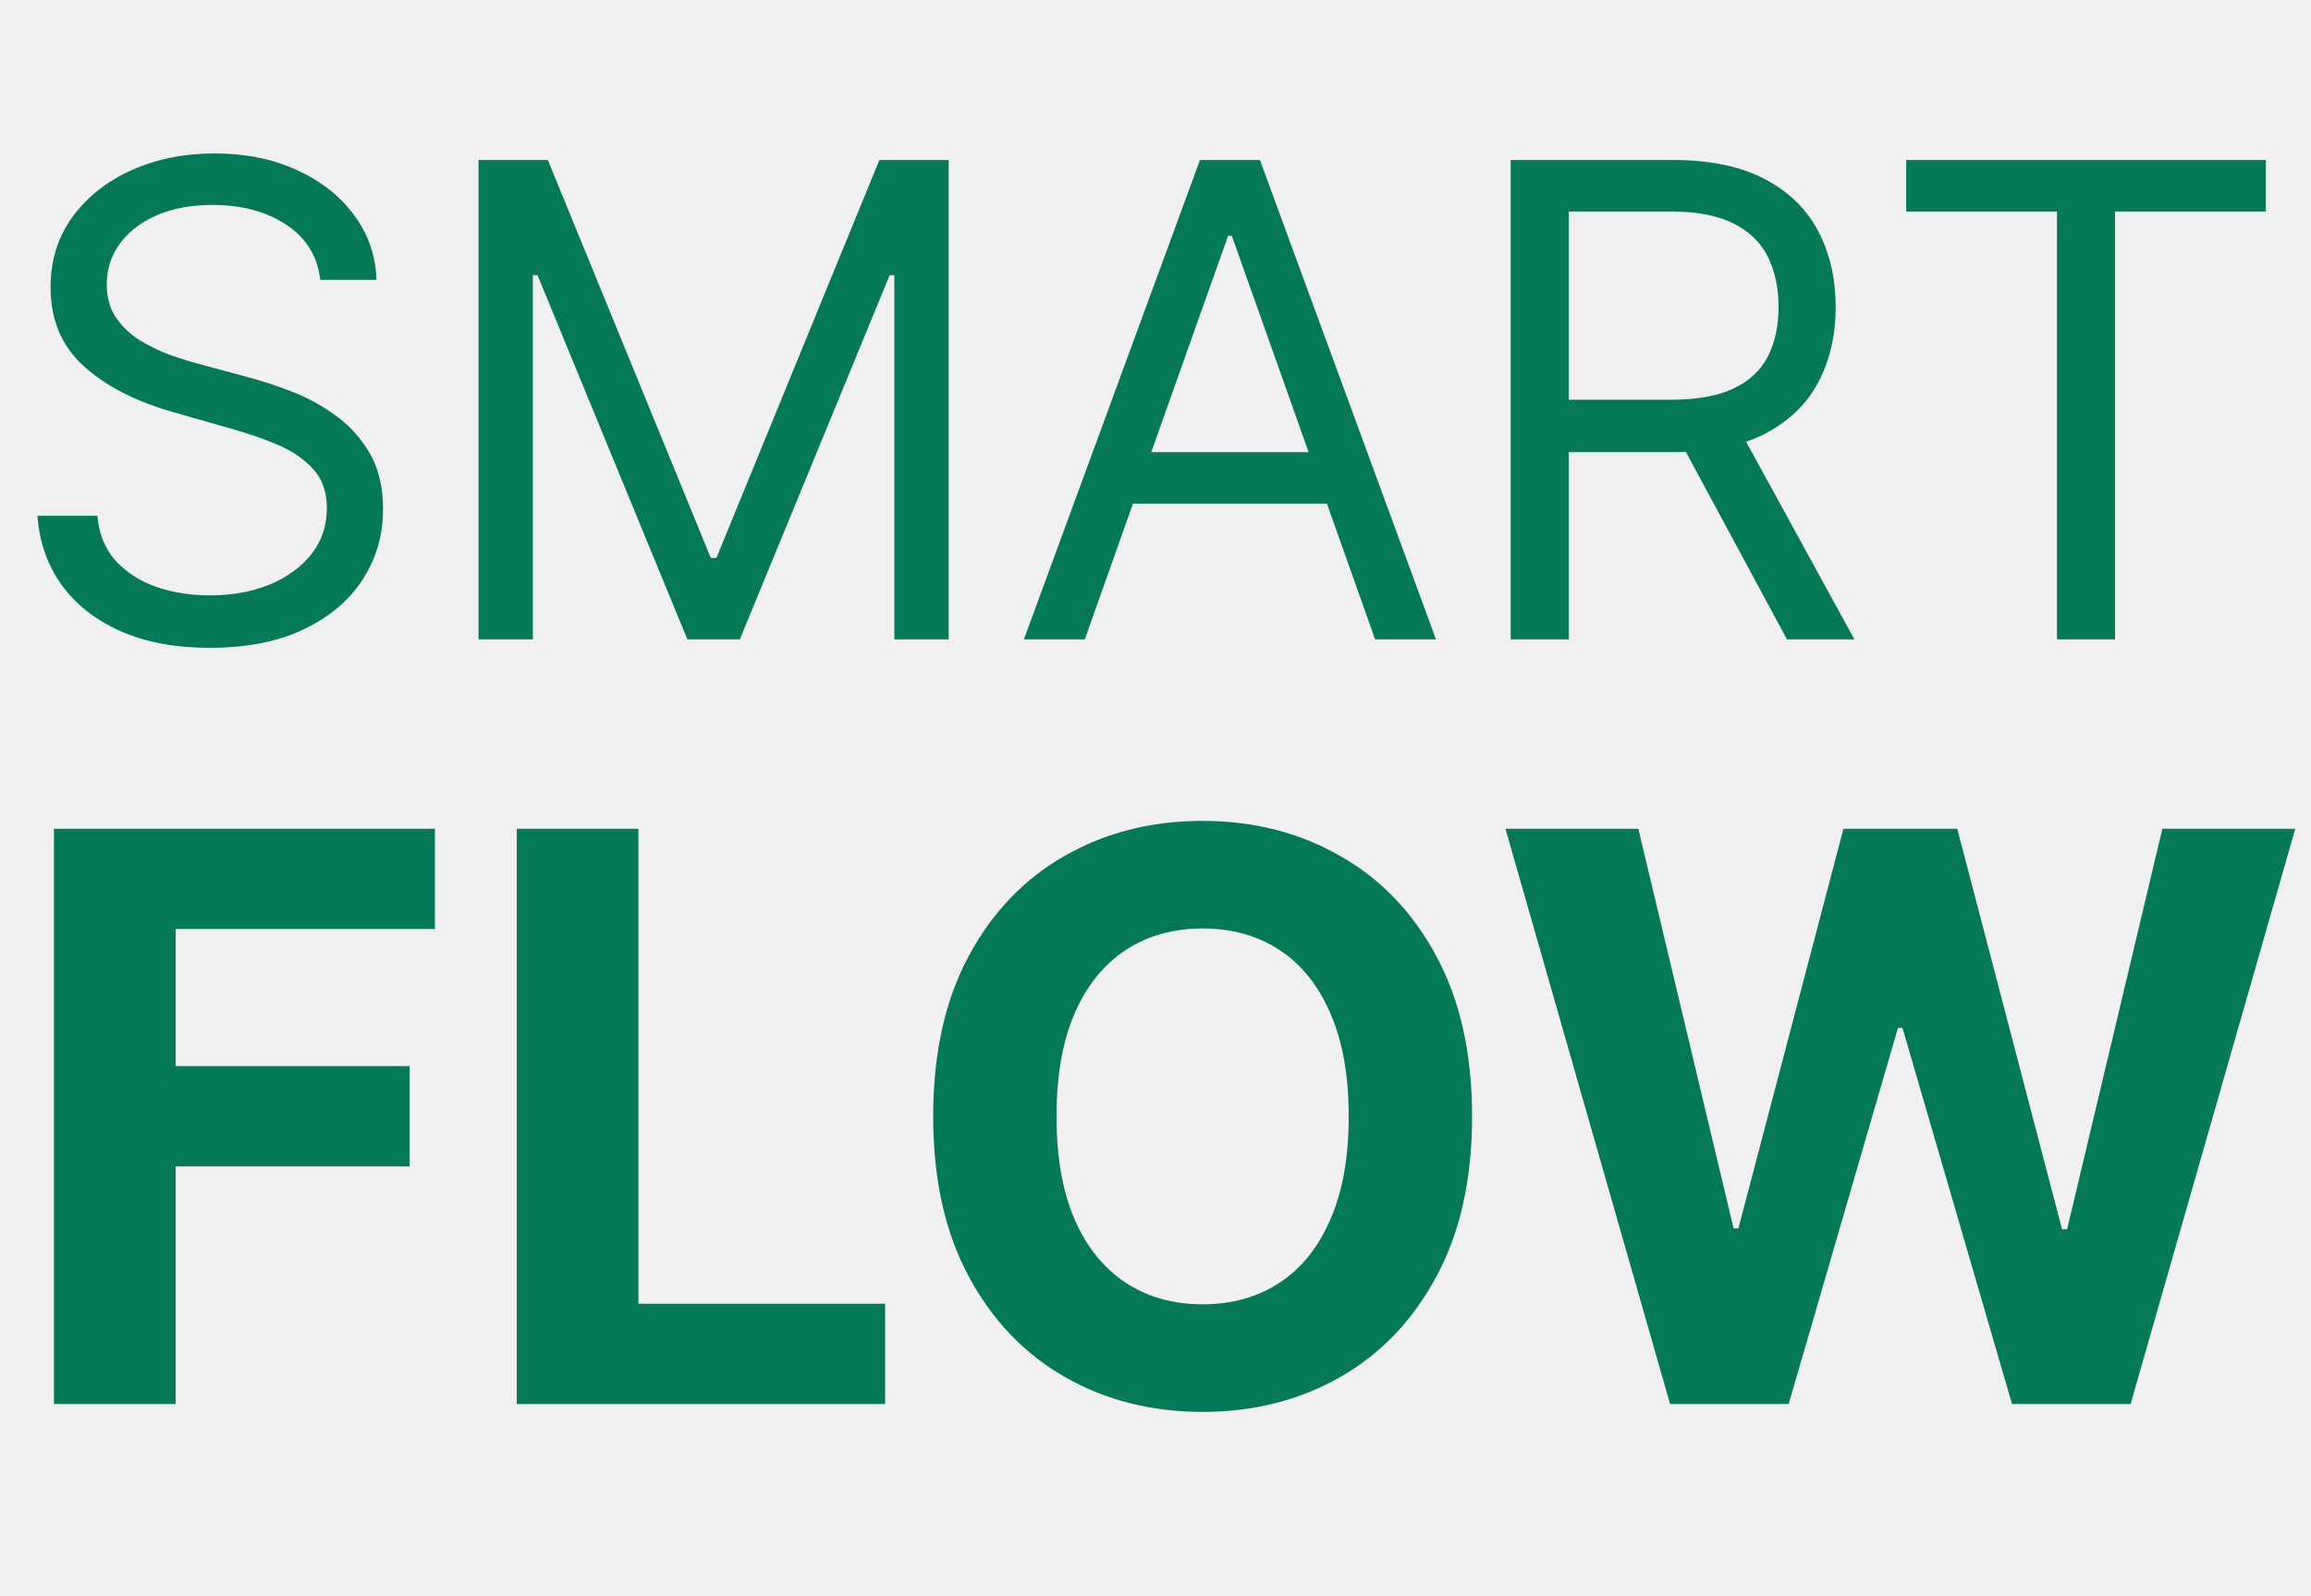
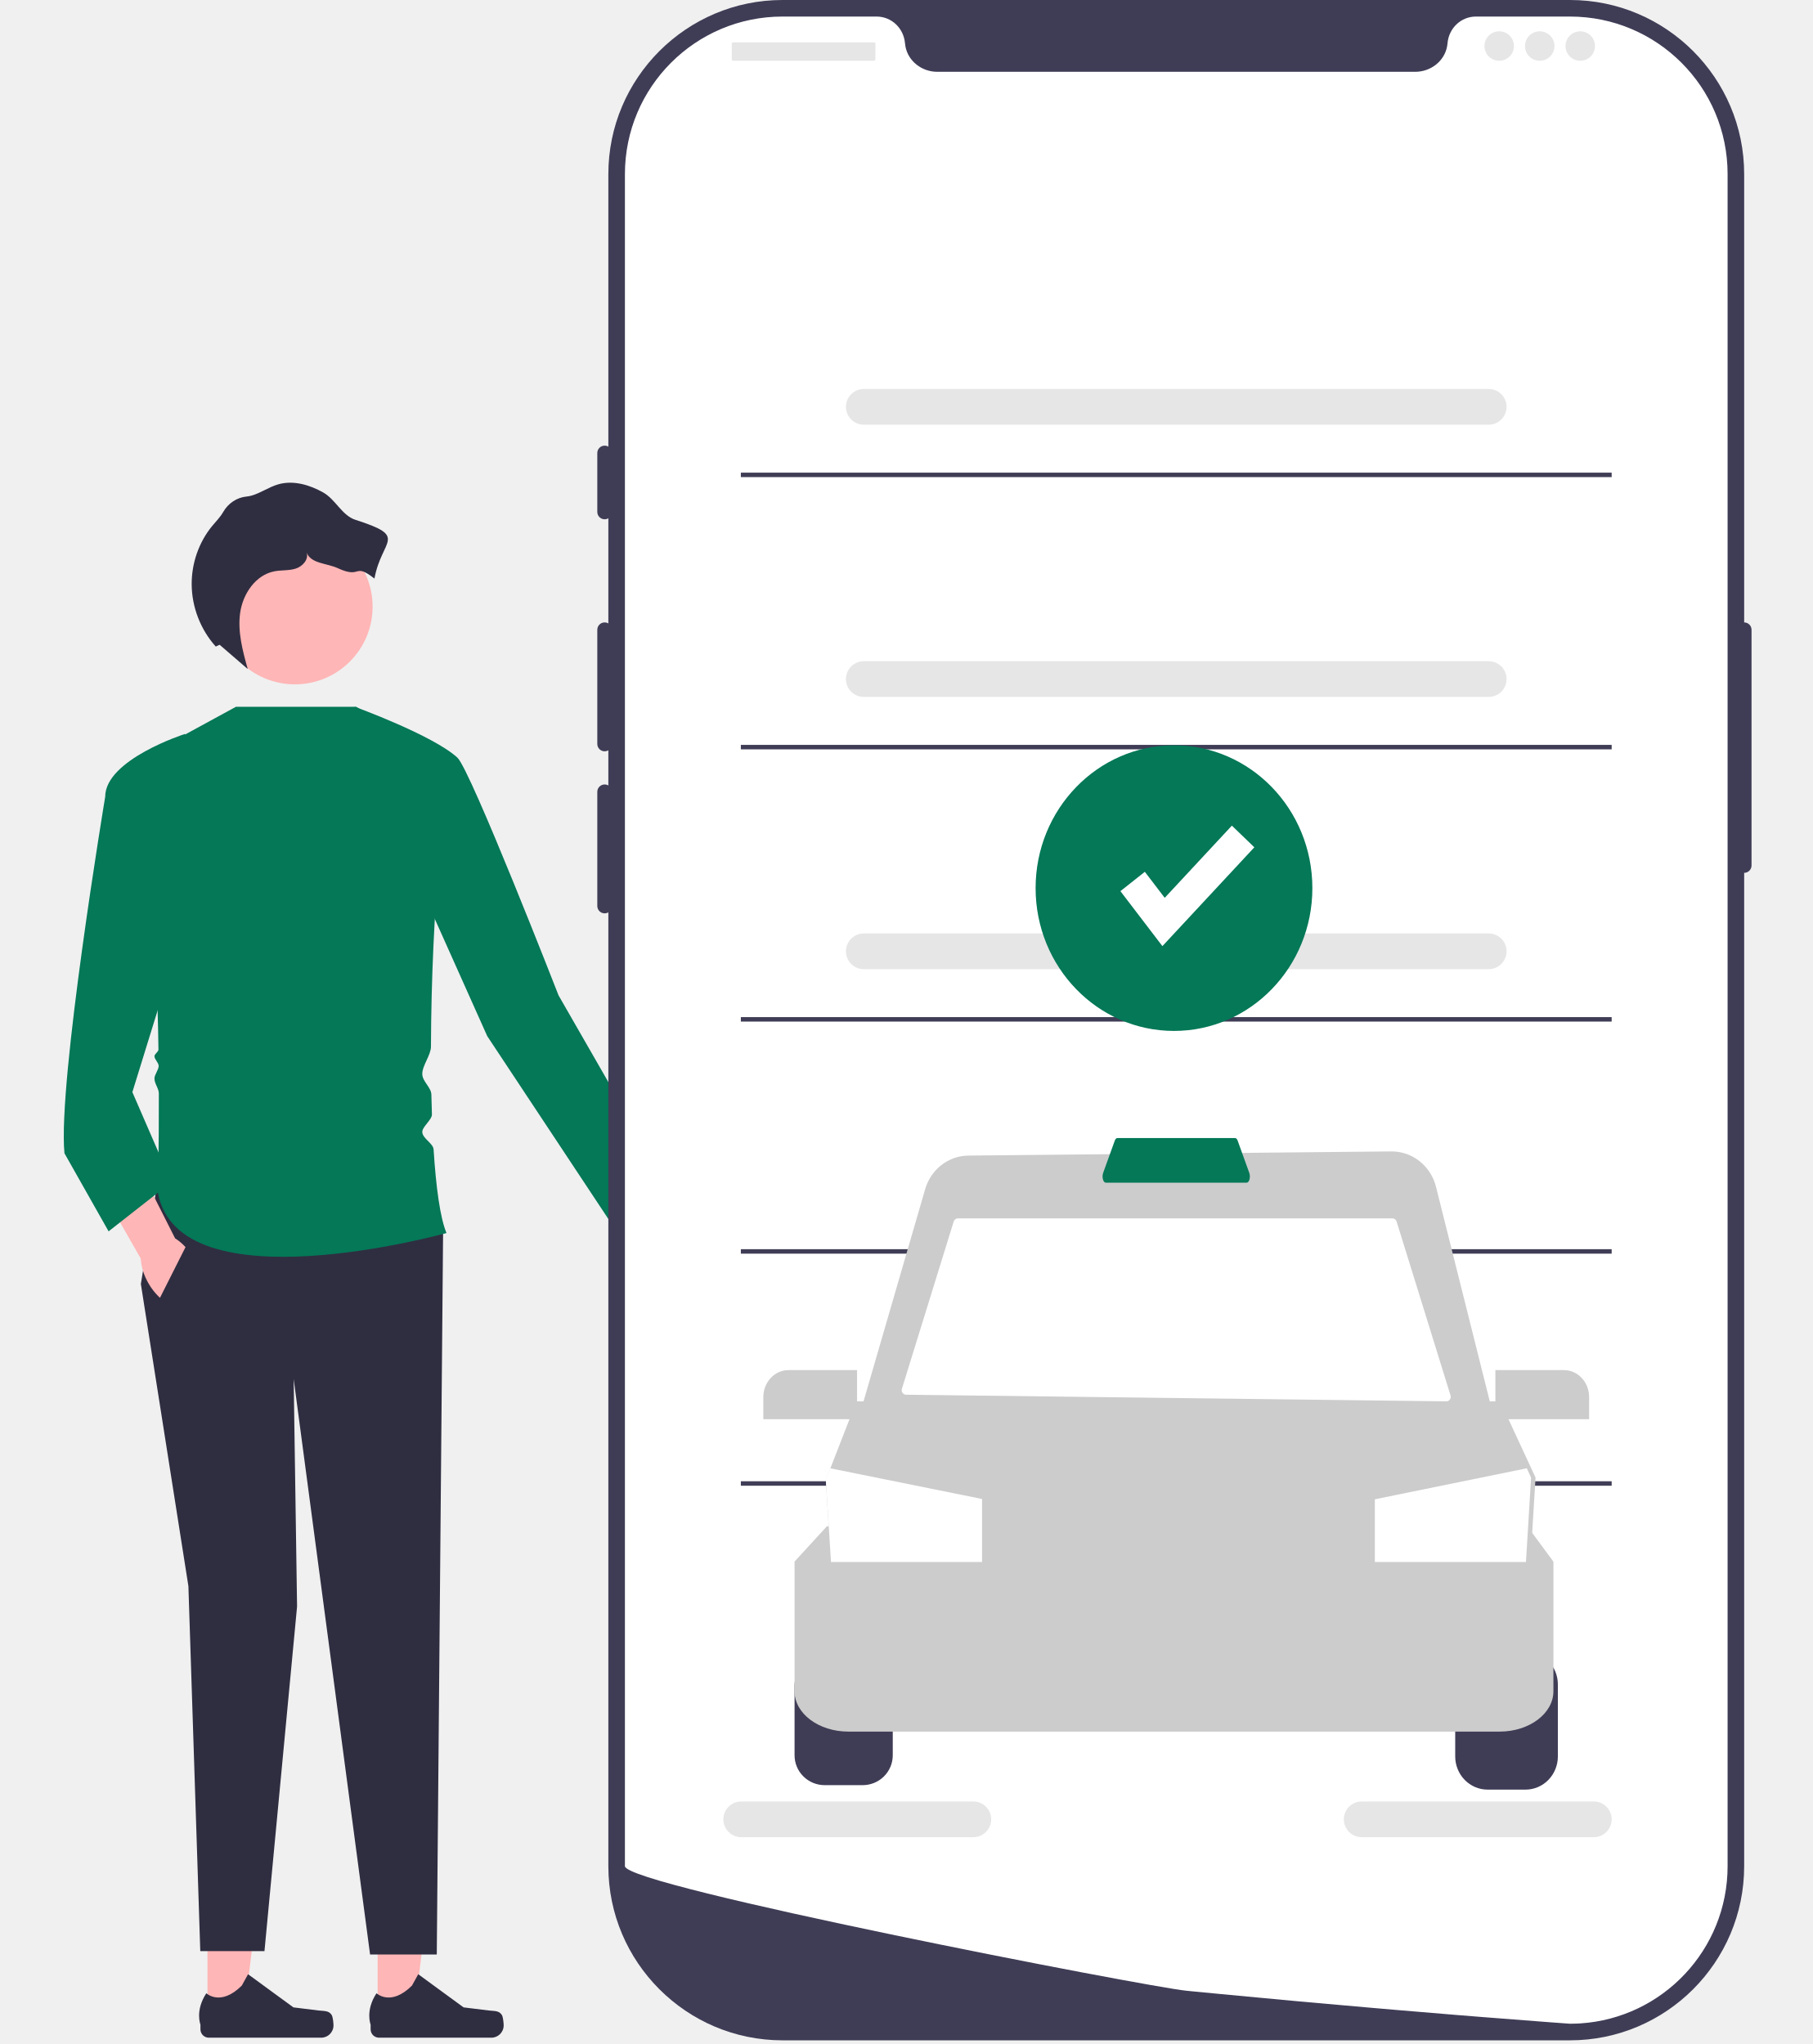
- <svg xmlns="http://www.w3.org/2000/svg" width="701" height="484" viewBox="0 0 701 484" fill="none">
-   <path d="M97.159 84.909C96.307 77.712 92.85 72.125 86.79 68.148C80.729 64.171 73.296 62.182 64.489 62.182C58.049 62.182 52.415 63.224 47.585 65.307C42.803 67.39 39.062 70.255 36.364 73.901C33.712 77.546 32.386 81.689 32.386 86.329C32.386 90.212 33.31 93.55 35.156 96.344C37.05 99.09 39.465 101.386 42.401 103.233C45.336 105.032 48.414 106.524 51.633 107.707C54.853 108.844 57.812 109.767 60.511 110.477L75.284 114.455C79.072 115.449 83.286 116.822 87.926 118.574C92.614 120.326 97.088 122.717 101.349 125.747C105.658 128.73 109.209 132.565 112.003 137.253C114.796 141.94 116.193 147.693 116.193 154.511C116.193 162.371 114.134 169.473 110.014 175.818C105.942 182.163 99.976 187.205 92.117 190.946C84.304 194.687 74.811 196.557 63.636 196.557C53.22 196.557 44.2 194.876 36.577 191.514C29.001 188.152 23.035 183.465 18.679 177.452C14.37 171.438 11.932 164.455 11.364 156.5H29.546C30.019 161.992 31.866 166.538 35.085 170.136C38.352 173.687 42.472 176.339 47.443 178.091C52.462 179.795 57.86 180.648 63.636 180.648C70.36 180.648 76.397 179.559 81.747 177.381C87.097 175.155 91.335 172.078 94.46 168.148C97.585 164.17 99.148 159.53 99.148 154.227C99.148 149.398 97.798 145.468 95.099 142.438C92.401 139.407 88.849 136.945 84.446 135.051C80.043 133.157 75.284 131.5 70.171 130.08L52.273 124.966C40.909 121.699 31.913 117.035 25.284 110.974C18.655 104.914 15.341 96.983 15.341 87.182C15.341 79.038 17.543 71.936 21.946 65.875C26.397 59.767 32.363 55.032 39.844 51.67C47.372 48.261 55.776 46.557 65.057 46.557C74.432 46.557 82.765 48.238 90.057 51.599C97.349 54.914 103.125 59.459 107.386 65.236C111.695 71.012 113.968 77.57 114.205 84.909H97.159ZM145.153 48.545H166.175L215.607 169.284H217.312L266.744 48.545H287.766V194H271.289V83.489H269.869L224.414 194H208.505L163.05 83.489H161.63V194H145.153V48.545ZM329.048 194H310.582L363.991 48.545H382.173L435.582 194H417.116L373.651 71.557H372.514L329.048 194ZM335.866 137.182H410.298V152.807H335.866V137.182ZM458.239 194V48.545H507.386C518.75 48.545 528.078 50.487 535.369 54.369C542.661 58.205 548.059 63.484 551.562 70.207C555.066 76.931 556.818 84.578 556.818 93.148C556.818 101.718 555.066 109.317 551.562 115.946C548.059 122.575 542.685 127.783 535.44 131.571C528.196 135.312 518.939 137.182 507.67 137.182H467.898V121.273H507.102C514.867 121.273 521.117 120.136 525.852 117.864C530.634 115.591 534.091 112.371 536.222 108.205C538.4 103.991 539.489 98.972 539.489 93.148C539.489 87.324 538.4 82.234 536.222 77.878C534.044 73.522 530.563 70.16 525.781 67.793C520.999 65.378 514.678 64.171 506.818 64.171H475.852V194H458.239ZM526.705 128.659L562.5 194H542.045L506.818 128.659H526.705ZM578.214 64.171V48.545H687.305V64.171H641.566V194H623.952V64.171H578.214Z" fill="#047857" />
-   <path d="M16.366 426V251.455H131.934V281.881H53.269V323.472H124.264V353.898H53.269V426H16.366ZM156.756 426V251.455H193.66V395.574H268.489V426H156.756ZM446.529 338.727C446.529 357.761 442.921 373.955 435.705 387.307C428.546 400.659 418.773 410.858 406.387 417.903C394.058 424.892 380.194 428.386 364.796 428.386C349.285 428.386 335.364 424.864 323.035 417.818C310.705 410.773 300.961 400.574 293.802 387.222C286.643 373.869 283.063 357.705 283.063 338.727C283.063 319.693 286.643 303.5 293.802 290.148C300.961 276.795 310.705 266.625 323.035 259.636C335.364 252.591 349.285 249.068 364.796 249.068C380.194 249.068 394.058 252.591 406.387 259.636C418.773 266.625 428.546 276.795 435.705 290.148C442.921 303.5 446.529 319.693 446.529 338.727ZM409.114 338.727C409.114 326.398 407.268 316 403.575 307.534C399.938 299.068 394.796 292.648 388.148 288.273C381.501 283.898 373.717 281.71 364.796 281.71C355.876 281.71 348.092 283.898 341.444 288.273C334.796 292.648 329.626 299.068 325.933 307.534C322.296 316 320.478 326.398 320.478 338.727C320.478 351.057 322.296 361.455 325.933 369.92C329.626 378.386 334.796 384.807 341.444 389.182C348.092 393.557 355.876 395.744 364.796 395.744C373.717 395.744 381.501 393.557 388.148 389.182C394.796 384.807 399.938 378.386 403.575 369.92C407.268 361.455 409.114 351.057 409.114 338.727ZM506.593 426L456.65 251.455H496.962L525.854 372.733H527.303L559.178 251.455H593.695L625.485 372.989H627.019L655.911 251.455H696.224L646.281 426H610.315L577.076 311.881H575.712L542.559 426H506.593Z" fill="#047857" />
+ <svg xmlns="http://www.w3.org/2000/svg" width="406" height="458" viewBox="0 0 406 458" fill="none">
+   <g clip-path="url(#clip0_3_2)">
+     <path d="M155.533 279.994C157.838 284.457 157.405 289.264 154.565 290.731C151.725 292.198 147.554 289.769 145.249 285.307C144.24 283.353 143.756 281.334 143.768 279.558L134.237 260.526L143.264 256.243L151.701 275.459C153.157 276.477 154.524 278.041 155.533 279.994Z" fill="#FFB6B6" />
+     <path d="M84.605 451.718L92.732 451.717L96.597 420.372L84.604 420.373L84.605 451.718Z" fill="#FFB6B6" />
+     <path d="M112.447 451.533C112.7 451.959 112.834 453.335 112.834 453.83C112.834 455.354 111.599 456.588 110.076 456.588H84.909C83.87 456.588 83.028 455.746 83.028 454.707V453.659C83.028 453.659 81.783 450.51 84.346 446.629C84.346 446.629 87.532 449.668 92.292 444.908L93.695 442.365L103.857 449.796L109.489 450.489C110.721 450.641 111.813 450.466 112.447 451.533Z" fill="#2F2E41" />
+     <path d="M46.481 451.718L54.608 451.717L58.473 420.372L46.48 420.373L46.481 451.718Z" fill="#FFB6B6" />
+     <path d="M74.323 451.533C74.576 451.959 74.71 453.335 74.71 453.83C74.71 455.354 73.475 456.588 71.951 456.588H46.785C45.746 456.588 44.904 455.746 44.904 454.707V453.659C44.904 453.659 43.659 450.51 46.222 446.629C46.222 446.629 49.407 449.668 54.168 444.908L55.571 442.365L65.732 449.796L71.365 450.489C72.597 450.641 73.689 450.466 74.323 451.533Z" fill="#2F2E41" />
+     <path d="M34.978 266.777L31.555 287.698L42.206 355.406L44.868 437.188H59.248L66.55 359.97L65.789 309L82.906 437.948H97.849L99.263 276.287L34.978 266.777Z" fill="#2F2E41" />
+     <path d="M52.856 158.369H79.776L103.066 172.063C99.442 171.141 96.641 204.771 96.546 234.486C96.54 236.46 94.583 238.73 94.601 240.659C94.617 242.321 96.604 243.648 96.638 245.26C96.671 246.767 96.711 248.249 96.761 249.7C96.802 250.904 94.548 252.5 94.601 253.659C94.669 255.139 97.048 256.168 97.136 257.561C97.679 266.127 98.615 272.913 100.023 276.287C100.023 276.287 39.923 293.024 35.359 267.158C35.359 267.158 35.62 257.861 35.583 245.022C35.58 243.883 34.61 242.85 34.601 241.659C34.595 240.774 35.552 239.741 35.543 238.831C35.535 238.083 34.611 237.422 34.601 236.659C34.595 236.204 35.504 235.652 35.497 235.193C35.132 210.779 33.492 180.012 27.751 172.063L52.856 158.369Z" fill="#047857" />
+     <path d="M79.483 158.369C79.483 158.369 96.927 164.708 102.462 169.758C105.403 172.442 125.129 223.034 125.129 223.034L152.526 270.748L138.285 276.158L109.153 232.163L96.22 203.254L79.483 158.369Z" fill="#047857" />
+     <path d="M43.301 281.8C45.846 286.131 45.674 290.954 42.918 292.573C40.162 294.192 35.865 291.994 33.321 287.663C32.207 285.767 31.614 283.777 31.53 282.003L20.98 263.516L29.76 258.75L39.229 277.48C40.738 278.417 42.188 279.904 43.301 281.8Z" fill="#FFB6B6" />
+     <path d="M49.053 181.953L41.445 164.455C41.445 164.455 23.567 170.161 23.567 178.529C23.567 178.529 12.916 242.433 14.438 258.409L24.328 275.907L38.402 264.875L29.653 244.715L49.053 181.953Z" fill="#047857" />
+     <path d="M33.407 295.629L42.38 277.808L52.856 292.263L43.428 301.392L33.407 295.629Z" fill="#2F2E41" />
+     <path d="M66.063 153.342C75.678 153.342 83.473 145.547 83.473 135.932C83.473 126.316 75.678 118.521 66.063 118.521C56.447 118.521 48.652 126.316 48.652 135.932C48.652 145.547 56.447 153.342 66.063 153.342Z" fill="#FFB6B6" />
+     <path d="M79.639 116.483C76.614 115.514 75.182 111.915 72.415 110.355C69.354 108.63 65.692 107.553 62.317 108.529C60.246 109.128 58.442 110.451 56.37 111.045C56.008 111.149 55.626 111.221 55.239 111.258C53.011 111.47 51.097 112.807 49.984 114.749L49.955 114.799C49.301 115.918 48.371 116.844 47.546 117.844C44.536 121.492 42.907 126.232 42.941 130.961C42.977 136.045 44.933 141.092 48.332 144.872L49.2 144.472C51.298 146.284 53.397 148.097 55.495 149.909C54.353 145.789 53.2 141.524 53.805 137.291C54.41 133.058 57.256 128.835 61.453 128.018C63.041 127.709 64.715 127.896 66.256 127.405C67.797 126.914 69.217 125.33 68.688 123.801C69.643 126.324 73.202 126.175 75.652 127.304C81.136 129.83 79.128 125.926 83.888 129.64C85.496 120.729 91.655 120.331 79.639 116.483Z" fill="#2F2E41" />
+     <path d="M351.722 457.176H175.297C153.785 457.176 136.284 439.675 136.284 418.162V39.013C136.284 17.501 153.785 0 175.297 0H351.722C373.233 0 390.735 17.501 390.735 39.013V418.162C390.735 439.675 373.233 457.176 351.722 457.176Z" fill="#3F3D56" />
+     <path d="M390.735 139.464C389.825 139.464 389.084 140.204 389.084 141.114V193.928C389.084 194.839 389.825 195.579 390.735 195.579C391.645 195.579 392.385 194.839 392.385 193.928V141.114C392.385 140.204 391.645 139.464 390.735 139.464Z" fill="#3F3D56" />
+     <path d="M387.022 39.014V418.156C387.022 436.88 372.448 452.197 354.021 453.385H354.012C353.74 453.401 353.468 453.418 353.187 453.426C352.7 453.451 352.213 453.459 351.718 453.459C351.718 453.459 349.903 453.327 346.585 453.08C343.235 452.832 338.358 452.461 332.276 451.974C330.452 451.833 328.529 451.677 326.499 451.512C322.456 451.182 318.016 450.818 313.254 450.406C311.356 450.249 309.392 450.076 307.387 449.902C297.138 449.019 285.659 447.988 273.553 446.816C271.506 446.626 269.443 446.428 267.364 446.222C266.819 446.164 266.266 446.115 265.713 446.057C257.081 445.207 139.997 422.579 139.997 418.156V39.014C139.997 19.514 155.801 3.71 175.301 3.71H196.377C199.744 3.71 202.451 6.335 202.74 9.693C202.764 9.916 202.789 10.139 202.83 10.362C203.441 13.737 206.536 16.089 209.968 16.089H317.051C320.483 16.089 323.578 13.737 324.189 10.362C324.23 10.139 324.255 9.916 324.28 9.693C324.568 6.335 327.275 3.71 330.642 3.71H351.718C371.218 3.71 387.022 19.514 387.022 39.014Z" fill="white" />
+     <path d="M135.459 99.853C134.548 99.853 133.808 100.593 133.808 101.503V114.707C133.808 115.617 134.548 116.357 135.459 116.357C136.369 116.357 137.109 115.617 137.109 114.707V101.503C137.109 100.593 136.369 99.853 135.459 99.853Z" fill="#3F3D56" />
+     <path d="M135.459 139.464C134.548 139.464 133.808 140.204 133.808 141.114V166.696C133.808 167.606 134.548 168.346 135.459 168.346C136.369 168.346 137.109 167.606 137.109 166.696V141.114C137.109 140.204 136.369 139.464 135.459 139.464Z" fill="#3F3D56" />
+     <path d="M135.459 175.773C134.548 175.773 133.808 176.514 133.808 177.424V203.006C133.808 203.916 134.548 204.656 135.459 204.656C136.369 204.656 137.109 203.916 137.109 203.006V177.424C137.109 176.514 136.369 175.773 135.459 175.773Z" fill="#3F3D56" />
+     <path d="M195.803 9.49H164.239C164.068 9.49 163.929 9.629 163.929 9.8V13.306C163.929 13.477 164.068 13.616 164.239 13.616H195.803C195.974 13.616 196.113 13.477 196.113 13.306V9.8C196.113 9.629 195.974 9.49 195.803 9.49Z" fill="#E6E6E6" />
+     <path d="M335.857 13.616C337.68 13.616 339.158 12.139 339.158 10.316C339.158 8.492 337.68 7.015 335.857 7.015C334.034 7.015 332.556 8.492 332.556 10.316C332.556 12.139 334.034 13.616 335.857 13.616Z" fill="#E6E6E6" />
+     <path d="M344.935 13.616C346.758 13.616 348.236 12.139 348.236 10.316C348.236 8.492 346.758 7.015 344.935 7.015C343.112 7.015 341.634 8.492 341.634 10.316C341.634 12.139 343.112 13.616 344.935 13.616Z" fill="#E6E6E6" />
+     <path d="M354.012 13.616C355.835 13.616 357.313 12.139 357.313 10.316C357.313 8.492 355.835 7.015 354.012 7.015C352.189 7.015 350.711 8.492 350.711 10.316C350.711 12.139 352.189 13.616 354.012 13.616Z" fill="#E6E6E6" />
+     <path d="M333.509 95.159H193.51C191.304 95.159 189.51 93.365 189.51 91.159C189.51 88.953 191.304 87.159 193.51 87.159H333.509C335.715 87.159 337.509 88.953 337.509 91.159C337.509 93.365 335.715 95.159 333.509 95.159Z" fill="#E6E6E6" />
+     <path d="M357.05 411.659H305.05C302.844 411.659 301.05 409.865 301.05 407.659C301.05 405.453 302.844 403.659 305.05 403.659H357.05C359.255 403.659 361.05 405.453 361.05 407.659C361.05 409.865 359.255 411.659 357.05 411.659Z" fill="#E6E6E6" />
+     <path d="M218.05 411.659H166.05C163.844 411.659 162.05 409.865 162.05 407.659C162.05 405.453 163.844 403.659 166.05 403.659H218.05C220.255 403.659 222.05 405.453 222.05 407.659C222.05 409.865 220.255 411.659 218.05 411.659Z" fill="#E6E6E6" />
+     <path d="M361.05 105.907H165.969V106.907H361.05V105.907Z" fill="#3F3D56" />
+     <path d="M333.509 156.159H193.51C191.304 156.159 189.51 154.365 189.51 152.159C189.51 149.953 191.304 148.159 193.51 148.159H333.509C335.715 148.159 337.509 149.953 337.509 152.159C337.509 154.365 335.715 156.159 333.509 156.159Z" fill="#E6E6E6" />
+     <path d="M361.05 166.907H165.969V167.907H361.05V166.907Z" fill="#3F3D56" />
+     <path d="M333.509 217.159H193.51C191.304 217.159 189.51 215.365 189.51 213.159C189.51 210.953 191.304 209.159 193.51 209.159H333.509C335.715 209.159 337.509 210.953 337.509 213.159C337.509 215.365 335.715 217.159 333.509 217.159Z" fill="#E6E6E6" />
+     <path d="M361.05 227.907H165.969V228.907H361.05V227.907Z" fill="#3F3D56" />
+     <path d="M361.05 279.907H165.969V280.907H361.05V279.907Z" fill="#3F3D56" />
+     <path d="M361.05 331.907H165.969V332.907H361.05V331.907Z" fill="#3F3D56" />
+     <path d="M184.731 371C182.947 371.002 181.236 371.707 179.974 372.96C178.712 374.212 178.002 375.911 178 377.683V393.317C178.002 395.089 178.712 396.788 179.974 398.04C181.236 399.293 182.947 399.998 184.731 400H193.269C195.053 399.998 196.764 399.293 198.026 398.04C199.288 396.788 199.998 395.089 200 393.317V377.683C199.998 375.911 199.288 374.212 198.026 372.96C196.764 371.707 195.053 371.002 193.269 371H184.731Z" fill="#3F3D56" />
+     <path d="M341.76 401H333.24C331.32 400.998 329.48 400.214 328.123 398.82C326.766 397.427 326.002 395.538 326 393.567V377.433C326.002 375.462 326.766 373.573 328.123 372.18C329.48 370.786 331.32 370.002 333.24 370H341.76C343.68 370.002 345.52 370.786 346.877 372.18C348.234 373.573 348.998 375.462 349 377.433V393.567C348.998 395.538 348.234 397.427 346.877 398.82C345.52 400.214 343.68 400.998 341.76 401Z" fill="#3F3D56" />
+     <path d="M335.957 388H190.043C183.402 388 178 383.945 178 378.961V349.9L185.242 342H342.166L348 349.917V378.961C348 383.945 342.598 388 335.957 388Z" fill="#CCCCCC" />
+     <path d="M342.416 357H186.584L185 331.645L186.008 329.051L191.865 314H336.08L344 331.091L342.416 357Z" fill="#CCCCCC" />
+     <path d="M343 331.086L341.852 350H308V335.949L342.037 329L343 331.086Z" fill="white" />
+     <path d="M220 335.877V350H186.16L185 331.531L185.988 329L220 335.877Z" fill="white" />
+     <path d="M335 319H192L207.252 266.479C207.874 264.31 209.155 262.405 210.906 261.046C212.657 259.687 214.784 258.946 216.974 258.932L311.678 258C313.966 257.978 316.196 258.746 318.012 260.184C319.829 261.623 321.127 263.647 321.7 265.936L335 319Z" fill="#CCCCCC" />
+     <path d="M324.01 314L202.966 312.514C202.813 312.512 202.663 312.473 202.527 312.4C202.391 312.327 202.274 312.222 202.185 312.093C202.095 311.965 202.036 311.816 202.012 311.659C201.988 311.503 202 311.343 202.047 311.192L213.651 273.704C213.714 273.499 213.838 273.321 214.006 273.195C214.173 273.068 214.375 273 214.582 273H311.94C312.147 273 312.349 273.068 312.516 273.194C312.684 273.321 312.808 273.499 312.871 273.703L324.953 312.678C325.001 312.831 325.012 312.993 324.987 313.151C324.962 313.31 324.901 313.46 324.809 313.589C324.717 313.718 324.596 313.823 324.457 313.894C324.319 313.966 324.165 314.002 324.01 314Z" fill="white" />
+     <path d="M279.29 265H247.71C247.444 265 247.203 264.713 247.08 264.25C246.958 263.776 246.976 263.272 247.131 262.81L249.735 255.588C249.867 255.22 250.084 255 250.314 255H276.686C276.916 255 277.133 255.22 277.265 255.588L279.869 262.81C280.024 263.272 280.042 263.776 279.92 264.25C279.797 264.713 279.556 265 279.29 265Z" fill="#047857" />
+     <path d="M192 318H171V313.044C171.002 311.441 171.595 309.905 172.65 308.772C173.705 307.639 175.136 307.002 176.628 307H192V318Z" fill="#CCCCCC" />
+     <path d="M356 318H335V307H350.372C351.864 307.002 353.295 307.639 354.35 308.772C355.405 309.905 355.998 311.441 356 313.044V318Z" fill="#CCCCCC" />
+     <path d="M263 231C280.121 231 294 216.673 294 199C294 181.327 280.121 167 263 167C245.879 167 232 181.327 232 199C232 216.673 245.879 231 263 231Z" fill="#047857" />
+     <path d="M260.406 212L251 199.68L256.47 195.346L260.924 201.179L275.969 185L281 189.856L260.406 212Z" fill="white" />
+   </g>
+   <defs>
+     <clipPath id="clip0_3_2">
+       <rect width="405.67" height="457.176" fill="white" />
+     </clipPath>
+   </defs>
</svg>
